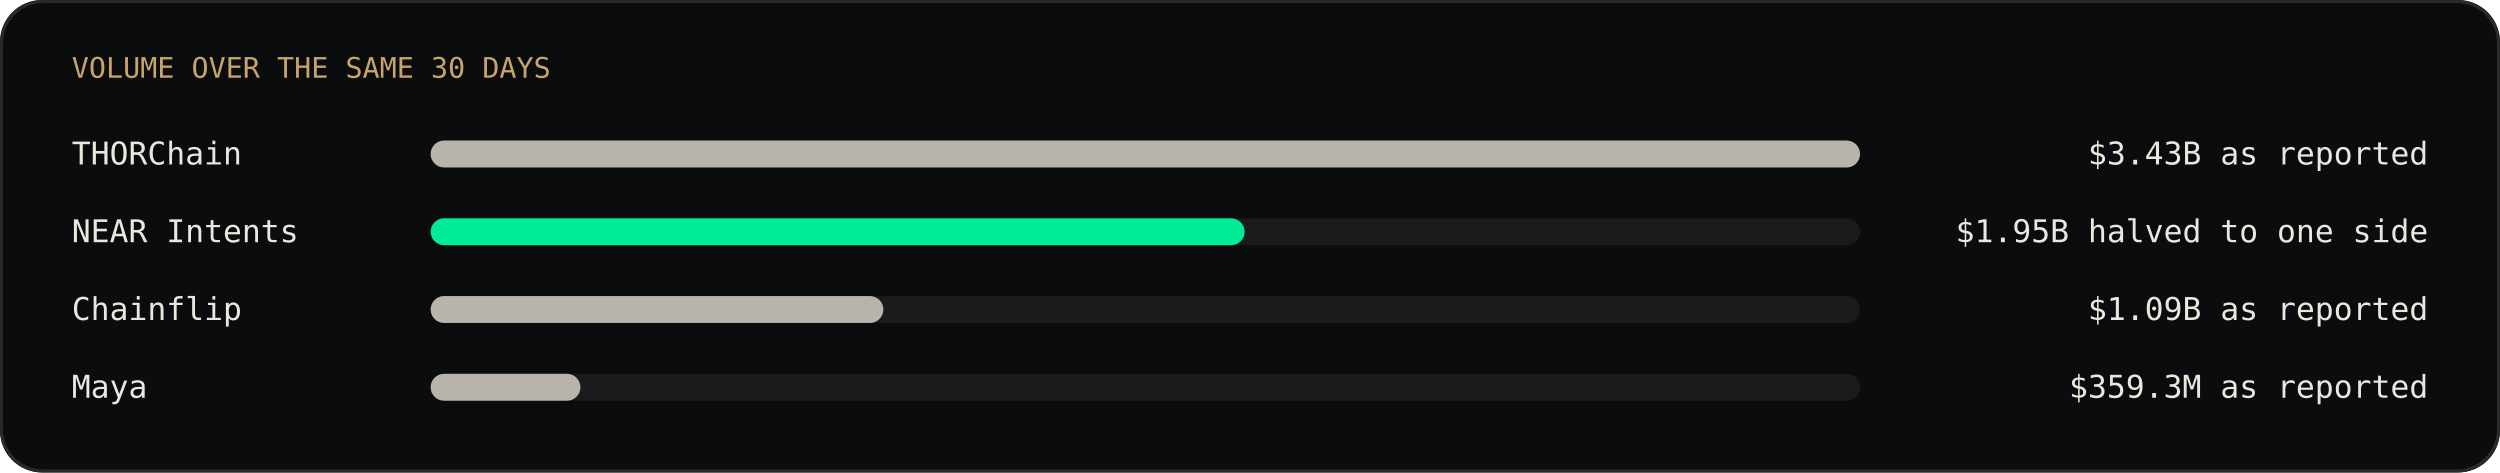
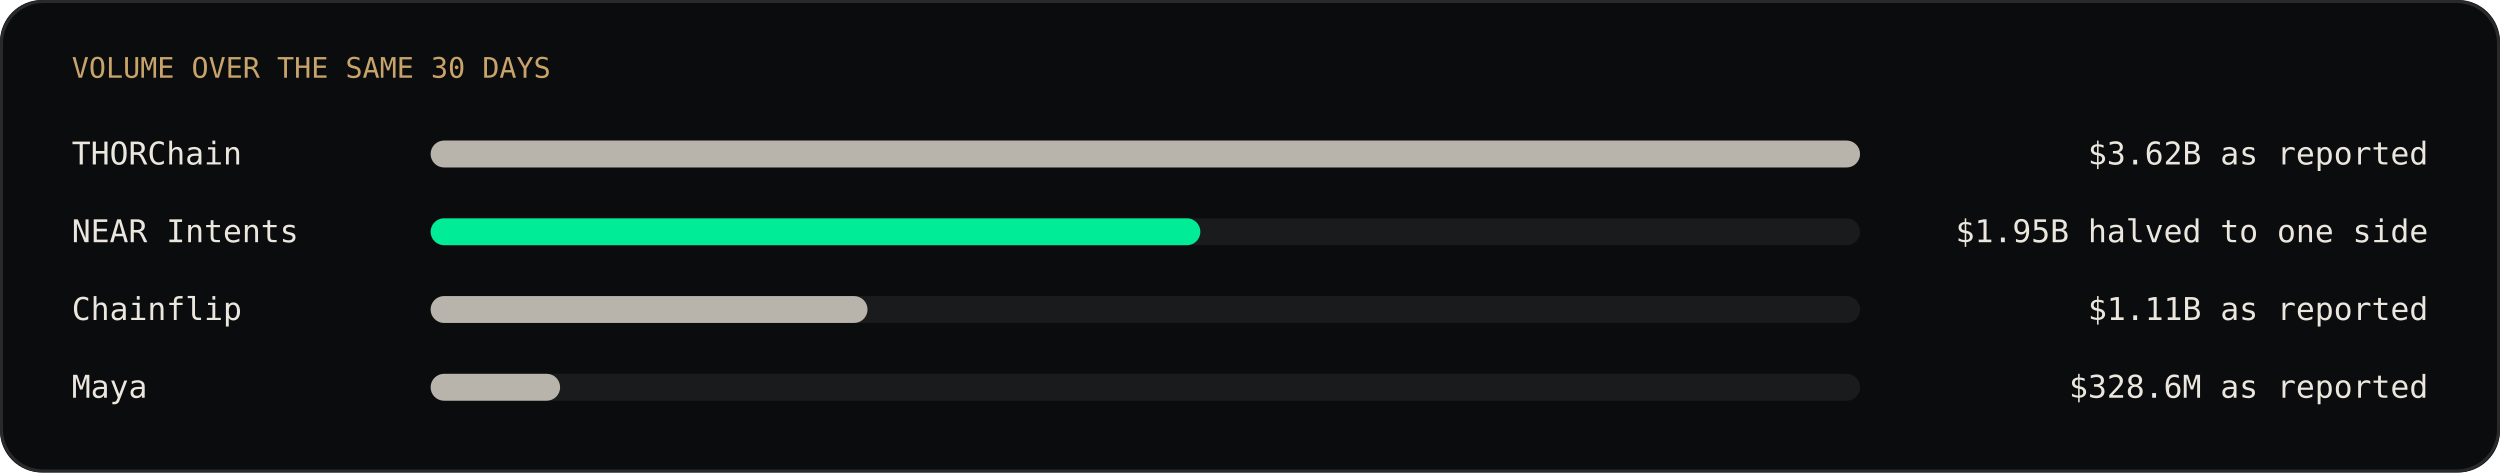
<svg xmlns="http://www.w3.org/2000/svg" viewBox="0 0 836 158" width="836" height="158" font-family="'JetBrains Mono', ui-monospace, SFMono-Regular, Menlo, Consolas, monospace" font-size="9">
  <rect width="836" height="158" rx="14" fill="#0b0c0e" />
  <rect x="0.5" y="0.5" width="835" height="157" rx="14" fill="none" stroke="#2a2a2c" />
  <text x="24.0" y="26.0" fill="#c8a46a" font-size="9.5" font-weight="500" text-anchor="start">VOLUME OVER THE SAME 30 DAYS</text>
  <text x="24.0" y="55.0" fill="#ece7de" font-size="10.5" font-weight="400" text-anchor="start">THORChain</text>
  <rect x="144.0" y="47.0" width="478.0" height="9" rx="4.5" fill="#ece7de" fill-opacity="0.07" />
  <rect x="144.0" y="47.0" width="478.0" height="9" rx="4.5" fill="#b9b4ab" />
-   <text x="812.0" y="55.0" fill="#ece7de" font-size="10.5" font-weight="400" text-anchor="end">$3.43B  as reported</text>
+   <text x="812.0" y="55.0" fill="#ece7de" font-size="10.5" font-weight="400" text-anchor="end">$3.62B  as reported</text>
  <text x="24.0" y="81.0" fill="#ece7de" font-size="10.5" font-weight="400" text-anchor="start">NEAR Intents</text>
  <rect x="144.0" y="73.0" width="478.0" height="9" rx="4.5" fill="#ece7de" fill-opacity="0.07" />
-   <rect x="144.0" y="73.0" width="272.2" height="9" rx="4.5" fill="#00ec97" />
+   <rect x="144.0" y="73.0" width="257.4" height="9" rx="4.5" fill="#00ec97" />
  <text x="812.0" y="81.0" fill="#ece7de" font-size="10.5" font-weight="400" text-anchor="end">$1.95B  halved to one side</text>
  <text x="24.0" y="107.0" fill="#ece7de" font-size="10.5" font-weight="400" text-anchor="start">Chainflip</text>
  <rect x="144.0" y="99.0" width="478.0" height="9" rx="4.5" fill="#ece7de" fill-opacity="0.07" />
-   <rect x="144.0" y="99.0" width="151.4" height="9" rx="4.5" fill="#b9b4ab" />
-   <text x="812.0" y="107.0" fill="#ece7de" font-size="10.5" font-weight="400" text-anchor="end">$1.09B  as reported</text>
+   <rect x="144.0" y="99.0" width="146.1" height="9" rx="4.5" fill="#b9b4ab" />
+   <text x="812.0" y="107.0" fill="#ece7de" font-size="10.5" font-weight="400" text-anchor="end">$1.11B  as reported</text>
  <text x="24.0" y="133.0" fill="#ece7de" font-size="10.5" font-weight="400" text-anchor="start">Maya</text>
  <rect x="144.0" y="125.0" width="478.0" height="9" rx="4.5" fill="#ece7de" fill-opacity="0.07" />
-   <rect x="144.0" y="125.0" width="50.1" height="9" rx="4.5" fill="#b9b4ab" />
-   <text x="812.0" y="133.0" fill="#ece7de" font-size="10.5" font-weight="400" text-anchor="end">$359.3M  as reported</text>
+   <rect x="144.0" y="125.0" width="43.3" height="9" rx="4.5" fill="#b9b4ab" />
+   <text x="812.0" y="133.0" fill="#ece7de" font-size="10.5" font-weight="400" text-anchor="end">$328.6M  as reported</text>
</svg>
